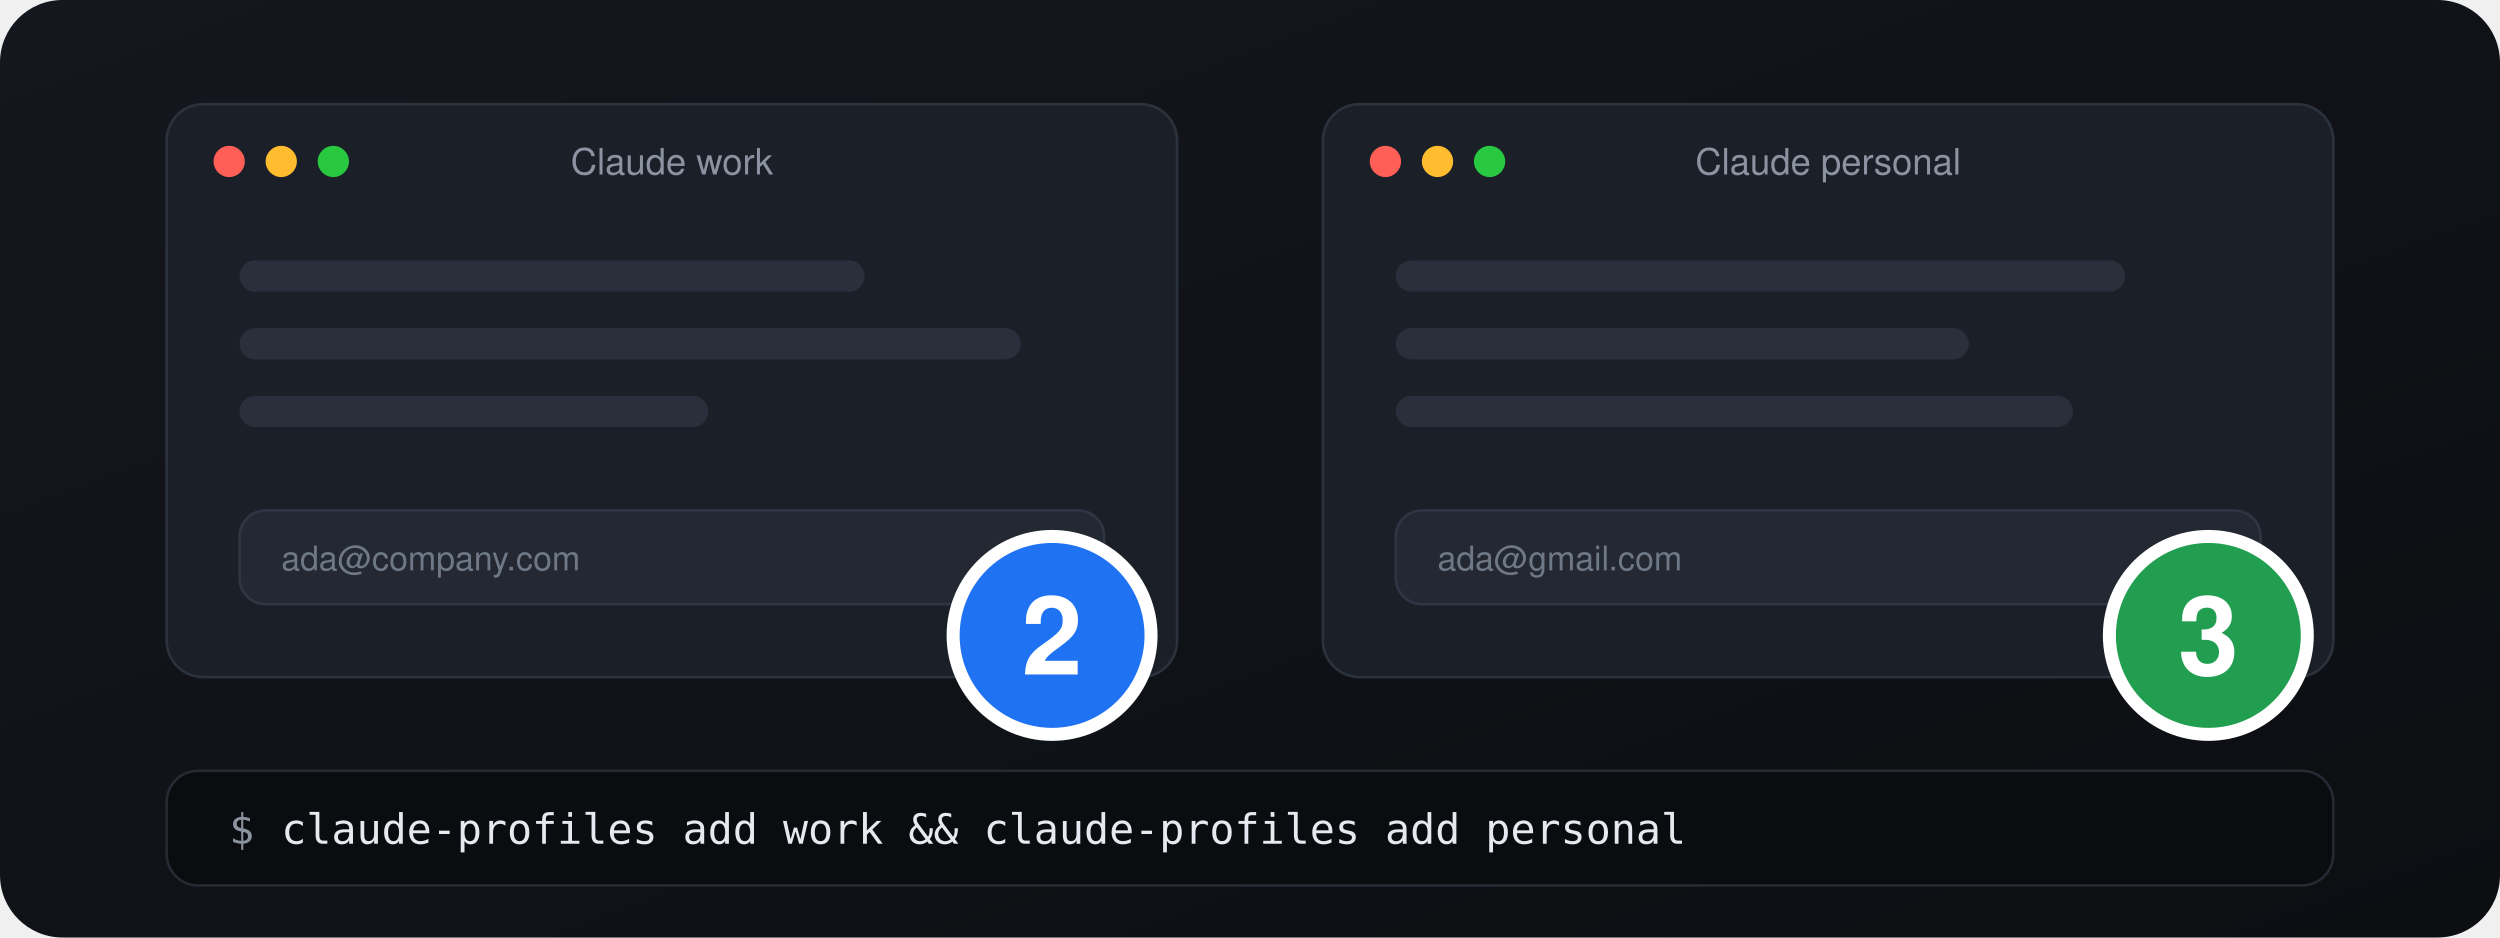
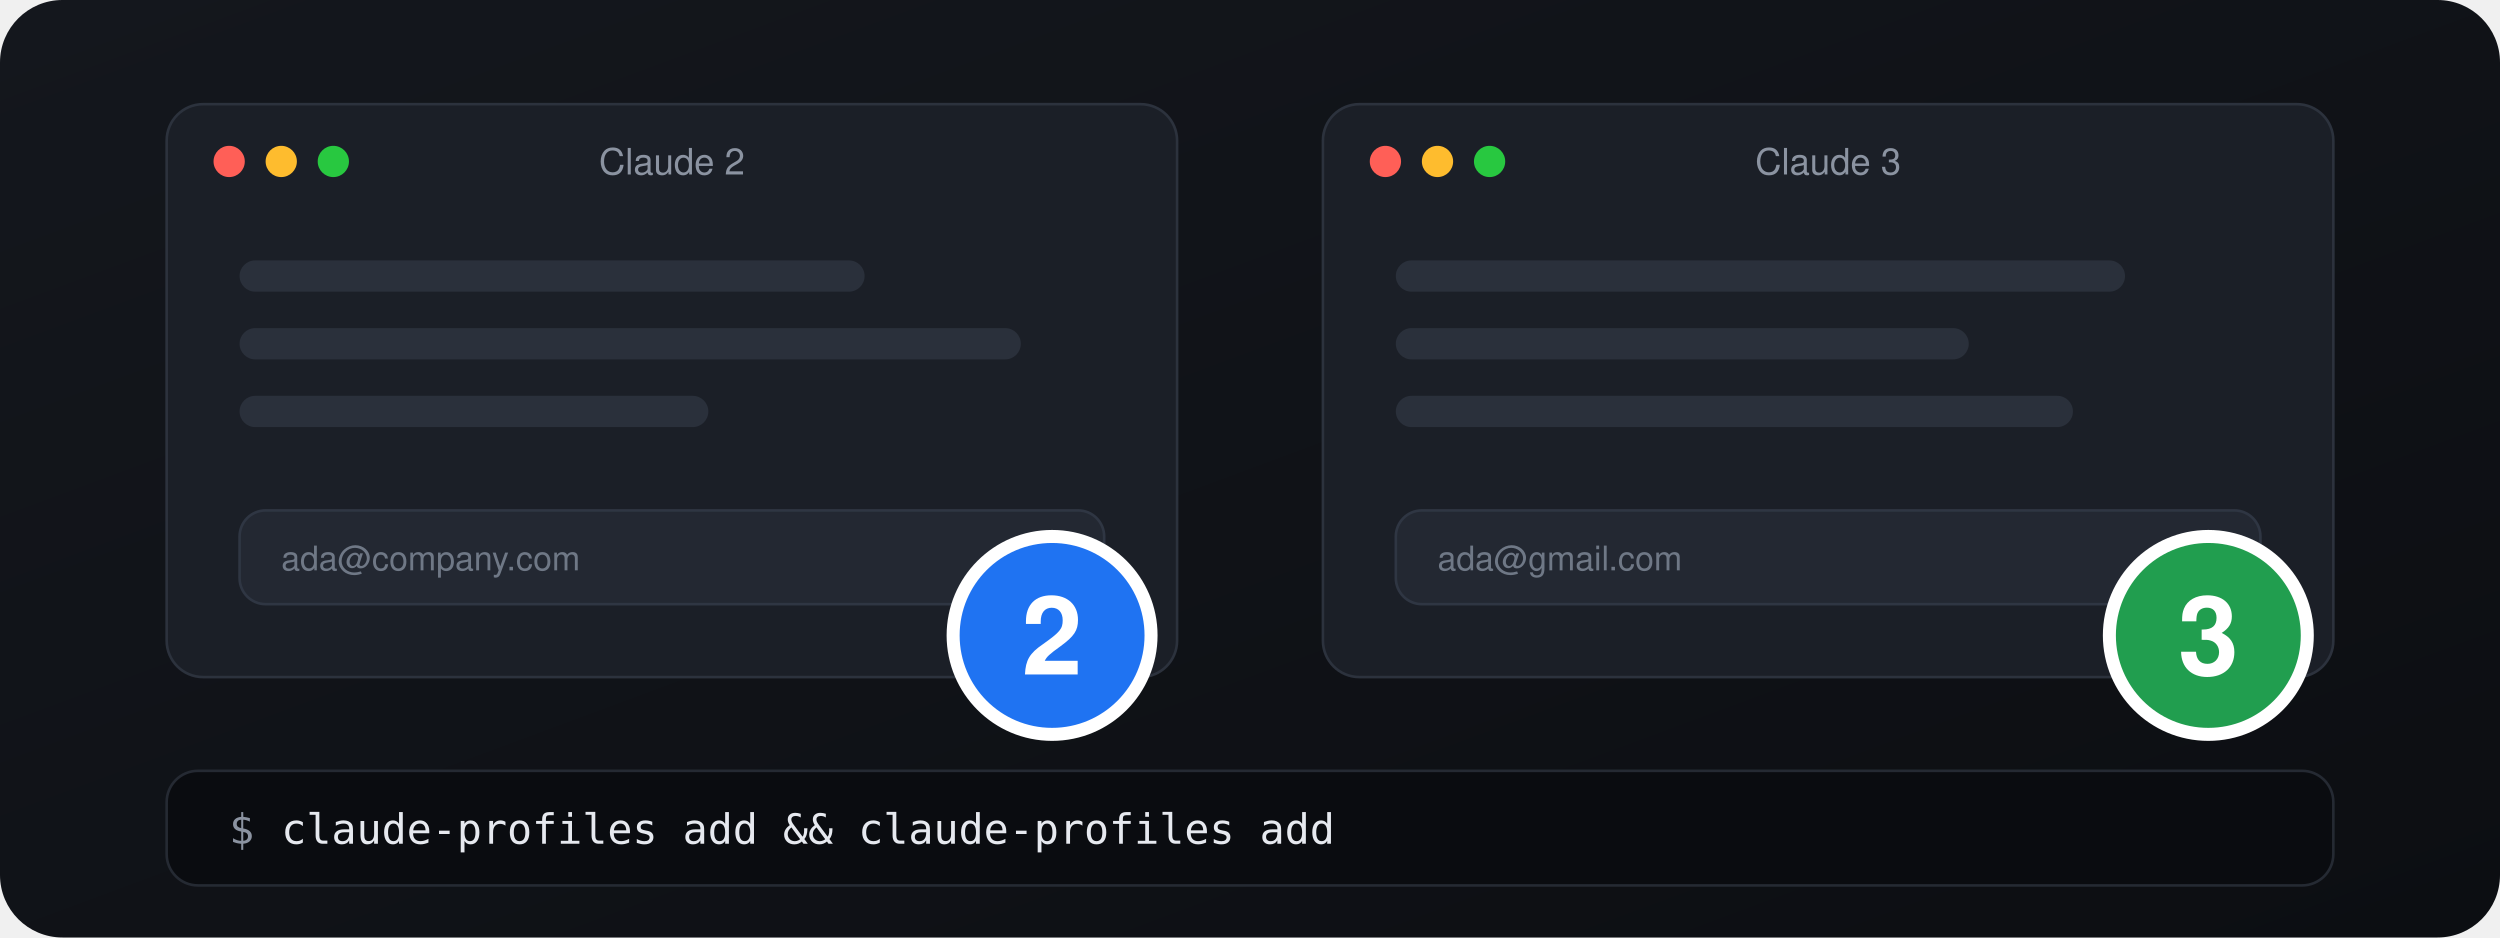
<svg xmlns="http://www.w3.org/2000/svg" viewBox="0 0 960 360" width="960" height="360" role="img" aria-labelledby="t d">
  <defs>
    <linearGradient id="bg" x1="0" y1="0" x2="1" y2="1">
      <stop offset="0" stop-color="#14171d" />
      <stop offset="1" stop-color="#0c0e12" />
    </linearGradient>
  </defs>
  <rect width="960" height="360" rx="24" fill="url(#bg)" />
  <g font-family="-apple-system, BlinkMacSystemFont, 'Segoe UI', Helvetica, Arial, sans-serif">
    <g>
      <rect x="64" y="40" width="388" height="220" rx="14" fill="#1b1f27" stroke="#2c323d" />
      <circle cx="88" cy="62" r="6" fill="#ff5f57" />
      <circle cx="108" cy="62" r="6" fill="#febc2e" />
      <circle cx="128" cy="62" r="6" fill="#28c840" />
-       <text x="258" y="67" text-anchor="middle" font-size="14" fill="#8b93a1">Claude work</text>
+       <text x="258" y="67" text-anchor="middle" font-size="14" fill="#8b93a1">Claude 2</text>
      <rect x="92" y="100" width="240" height="12" rx="6" fill="#2a303b" />
      <rect x="92" y="126" width="300" height="12" rx="6" fill="#2a303b" />
      <rect x="92" y="152" width="180" height="12" rx="6" fill="#2a303b" />
      <rect x="92" y="196" width="332" height="36" rx="10" fill="#232832" stroke="#2f3643" />
      <text x="108" y="219" font-size="13" fill="#6f7886">ada@company.com</text>
      <circle cx="404" cy="244" r="38" fill="#1F73F2" stroke="#ffffff" stroke-width="5" />
      <text x="404" y="259" text-anchor="middle" font-size="42" font-weight="800" fill="#ffffff">2</text>
    </g>
    <g>
      <rect x="508" y="40" width="388" height="220" rx="14" fill="#1b1f27" stroke="#2c323d" />
      <circle cx="532" cy="62" r="6" fill="#ff5f57" />
      <circle cx="552" cy="62" r="6" fill="#febc2e" />
      <circle cx="572" cy="62" r="6" fill="#28c840" />
-       <text x="702" y="67" text-anchor="middle" font-size="14" fill="#8b93a1">Claude personal</text>
+       <text x="702" y="67" text-anchor="middle" font-size="14" fill="#8b93a1">Claude 3</text>
      <rect x="536" y="100" width="280" height="12" rx="6" fill="#2a303b" />
      <rect x="536" y="126" width="220" height="12" rx="6" fill="#2a303b" />
      <rect x="536" y="152" width="260" height="12" rx="6" fill="#2a303b" />
      <rect x="536" y="196" width="332" height="36" rx="10" fill="#232832" stroke="#2f3643" />
      <text x="552" y="219" font-size="13" fill="#6f7886">ada@gmail.com</text>
      <circle cx="848" cy="244" r="38" fill="#219E4F" stroke="#ffffff" stroke-width="5" />
      <text x="848" y="259" text-anchor="middle" font-size="42" font-weight="800" fill="#ffffff">3</text>
    </g>
    <rect x="64" y="296" width="832" height="44" rx="12" fill="#0a0c10" stroke="#252a33" />
    <text x="88" y="324" font-family="ui-monospace, SFMono-Regular, Menlo, Consolas, monospace" font-size="16" fill="#8b93a1">$</text>
-     <text x="108" y="324" font-family="ui-monospace, SFMono-Regular, Menlo, Consolas, monospace" font-size="16" fill="#e6e9ef">claude-profiles add work &amp;&amp; claude-profiles add personal</text>
+     <text x="108" y="324" font-family="ui-monospace, SFMono-Regular, Menlo, Consolas, monospace" font-size="16" fill="#e6e9ef">claude-profiles add &amp;&amp; claude-profiles add</text>
  </g>
</svg>
